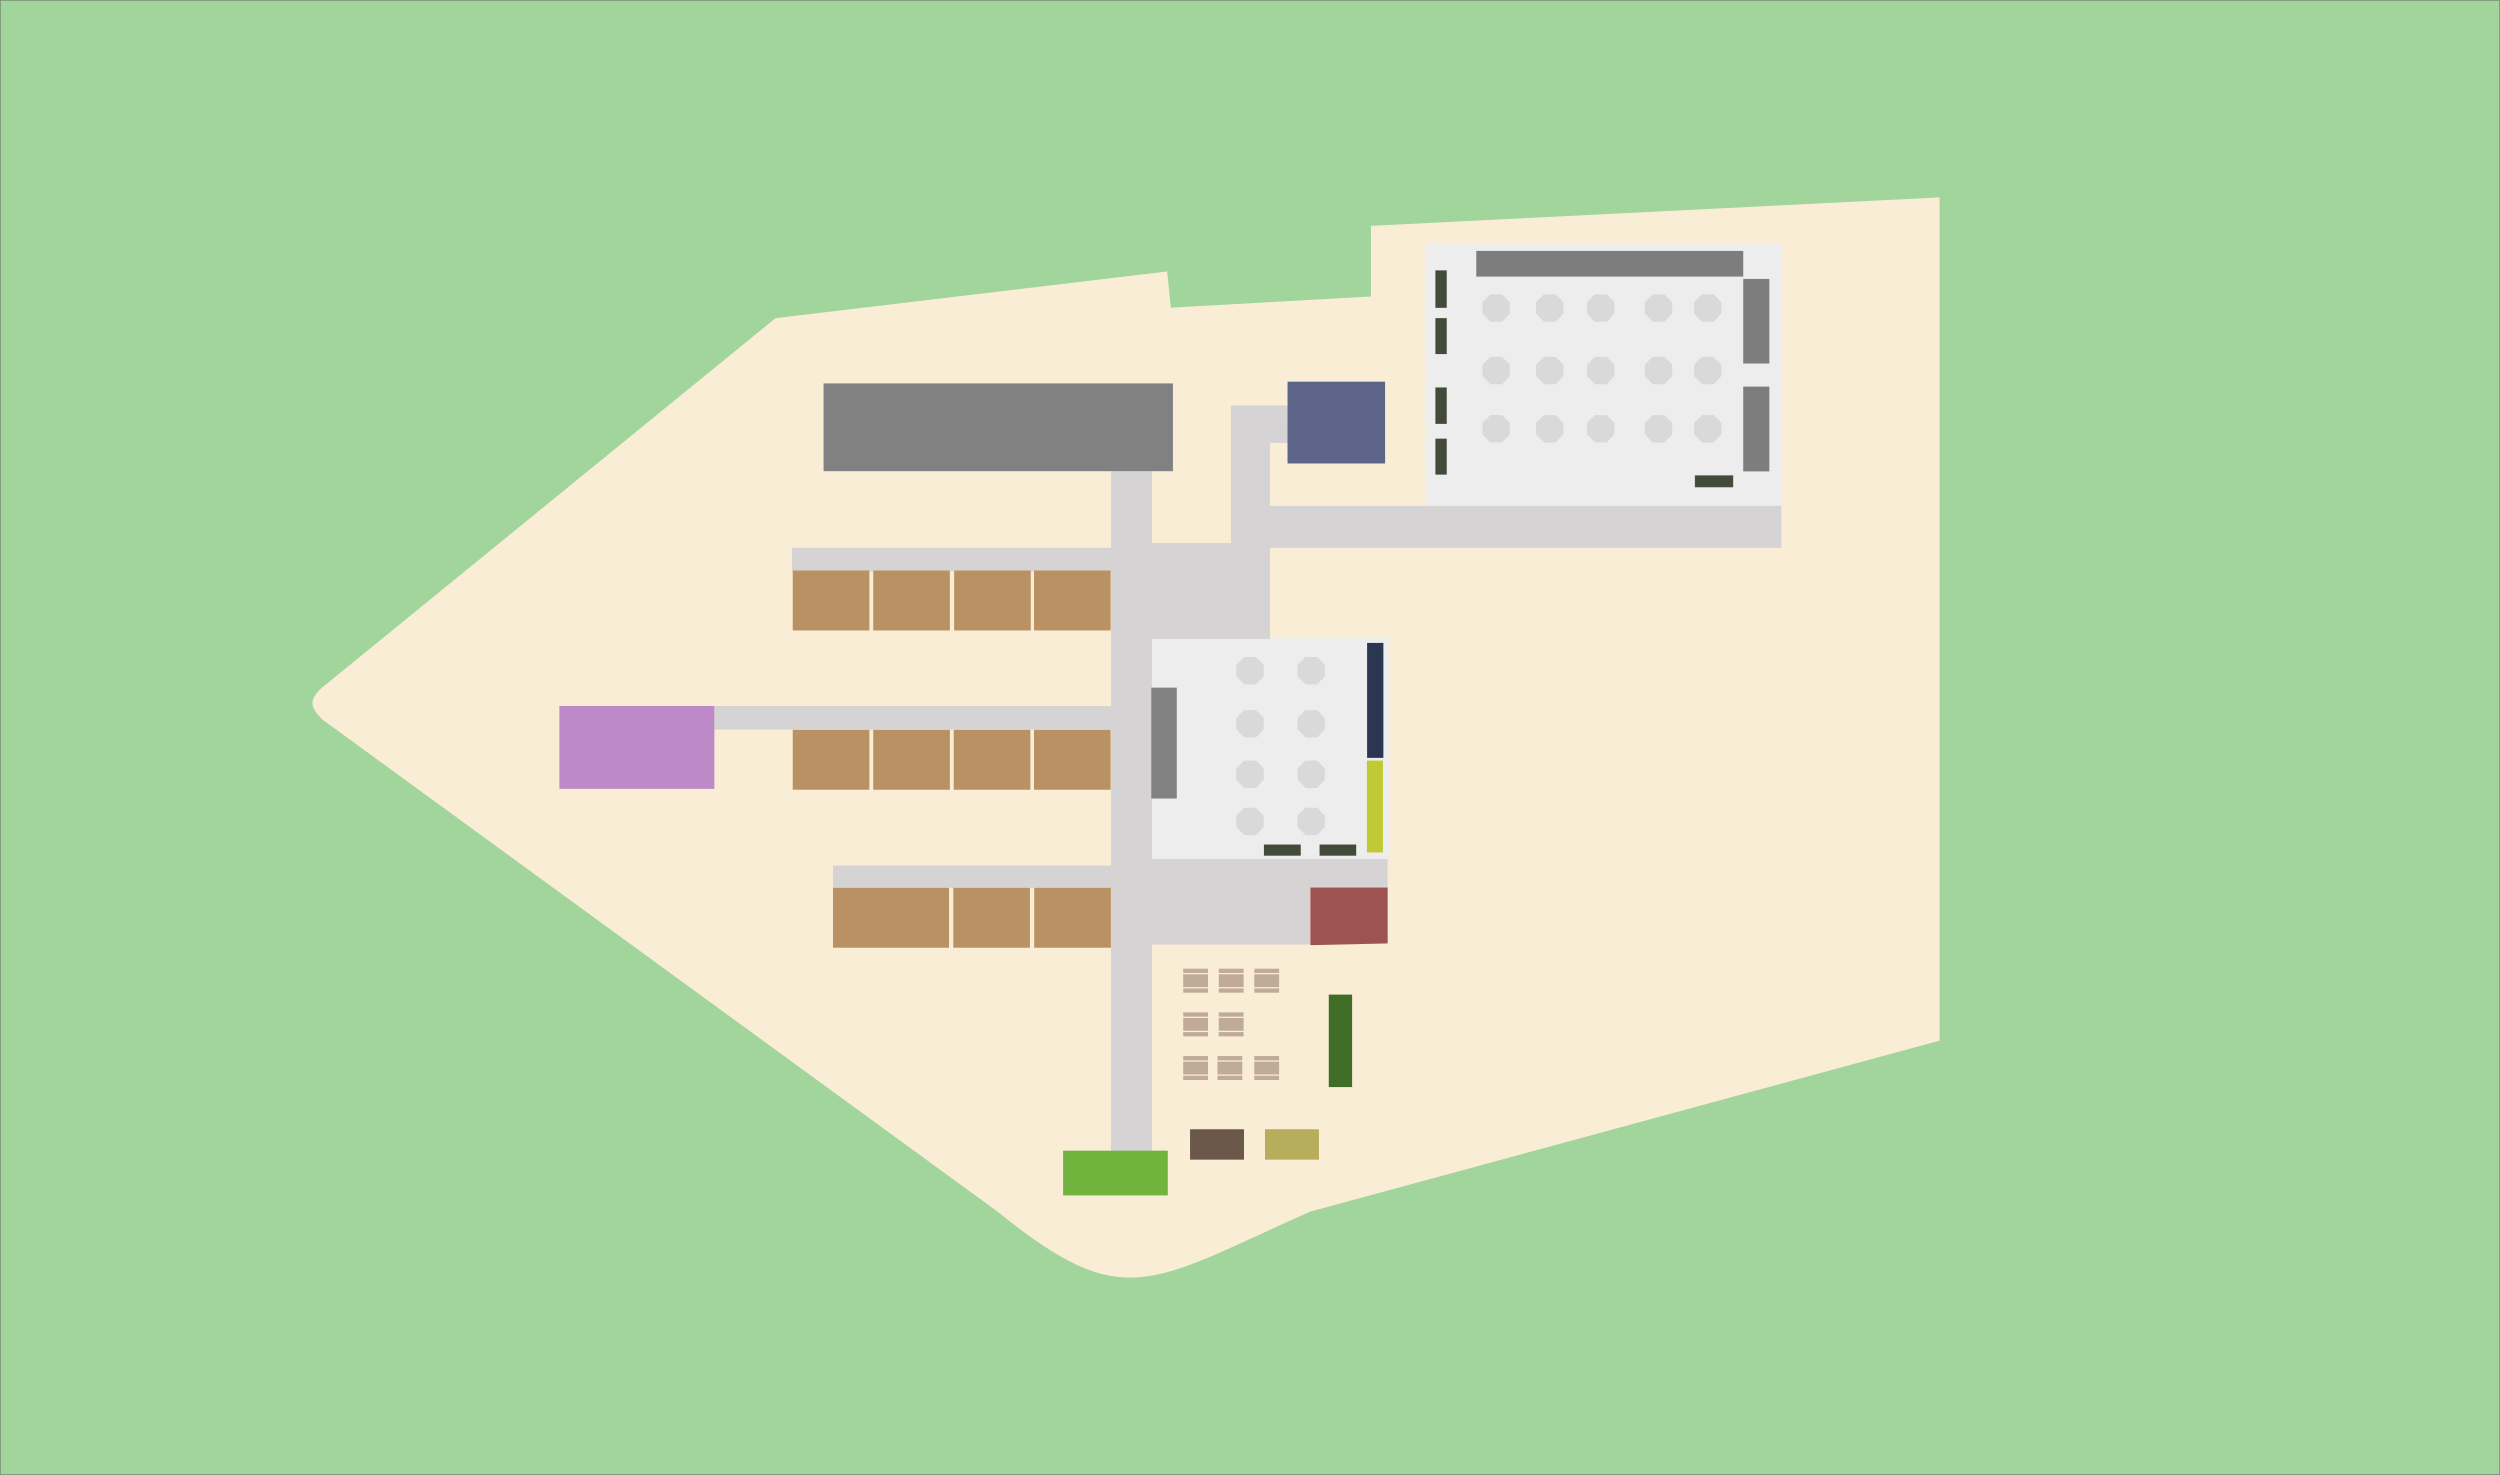
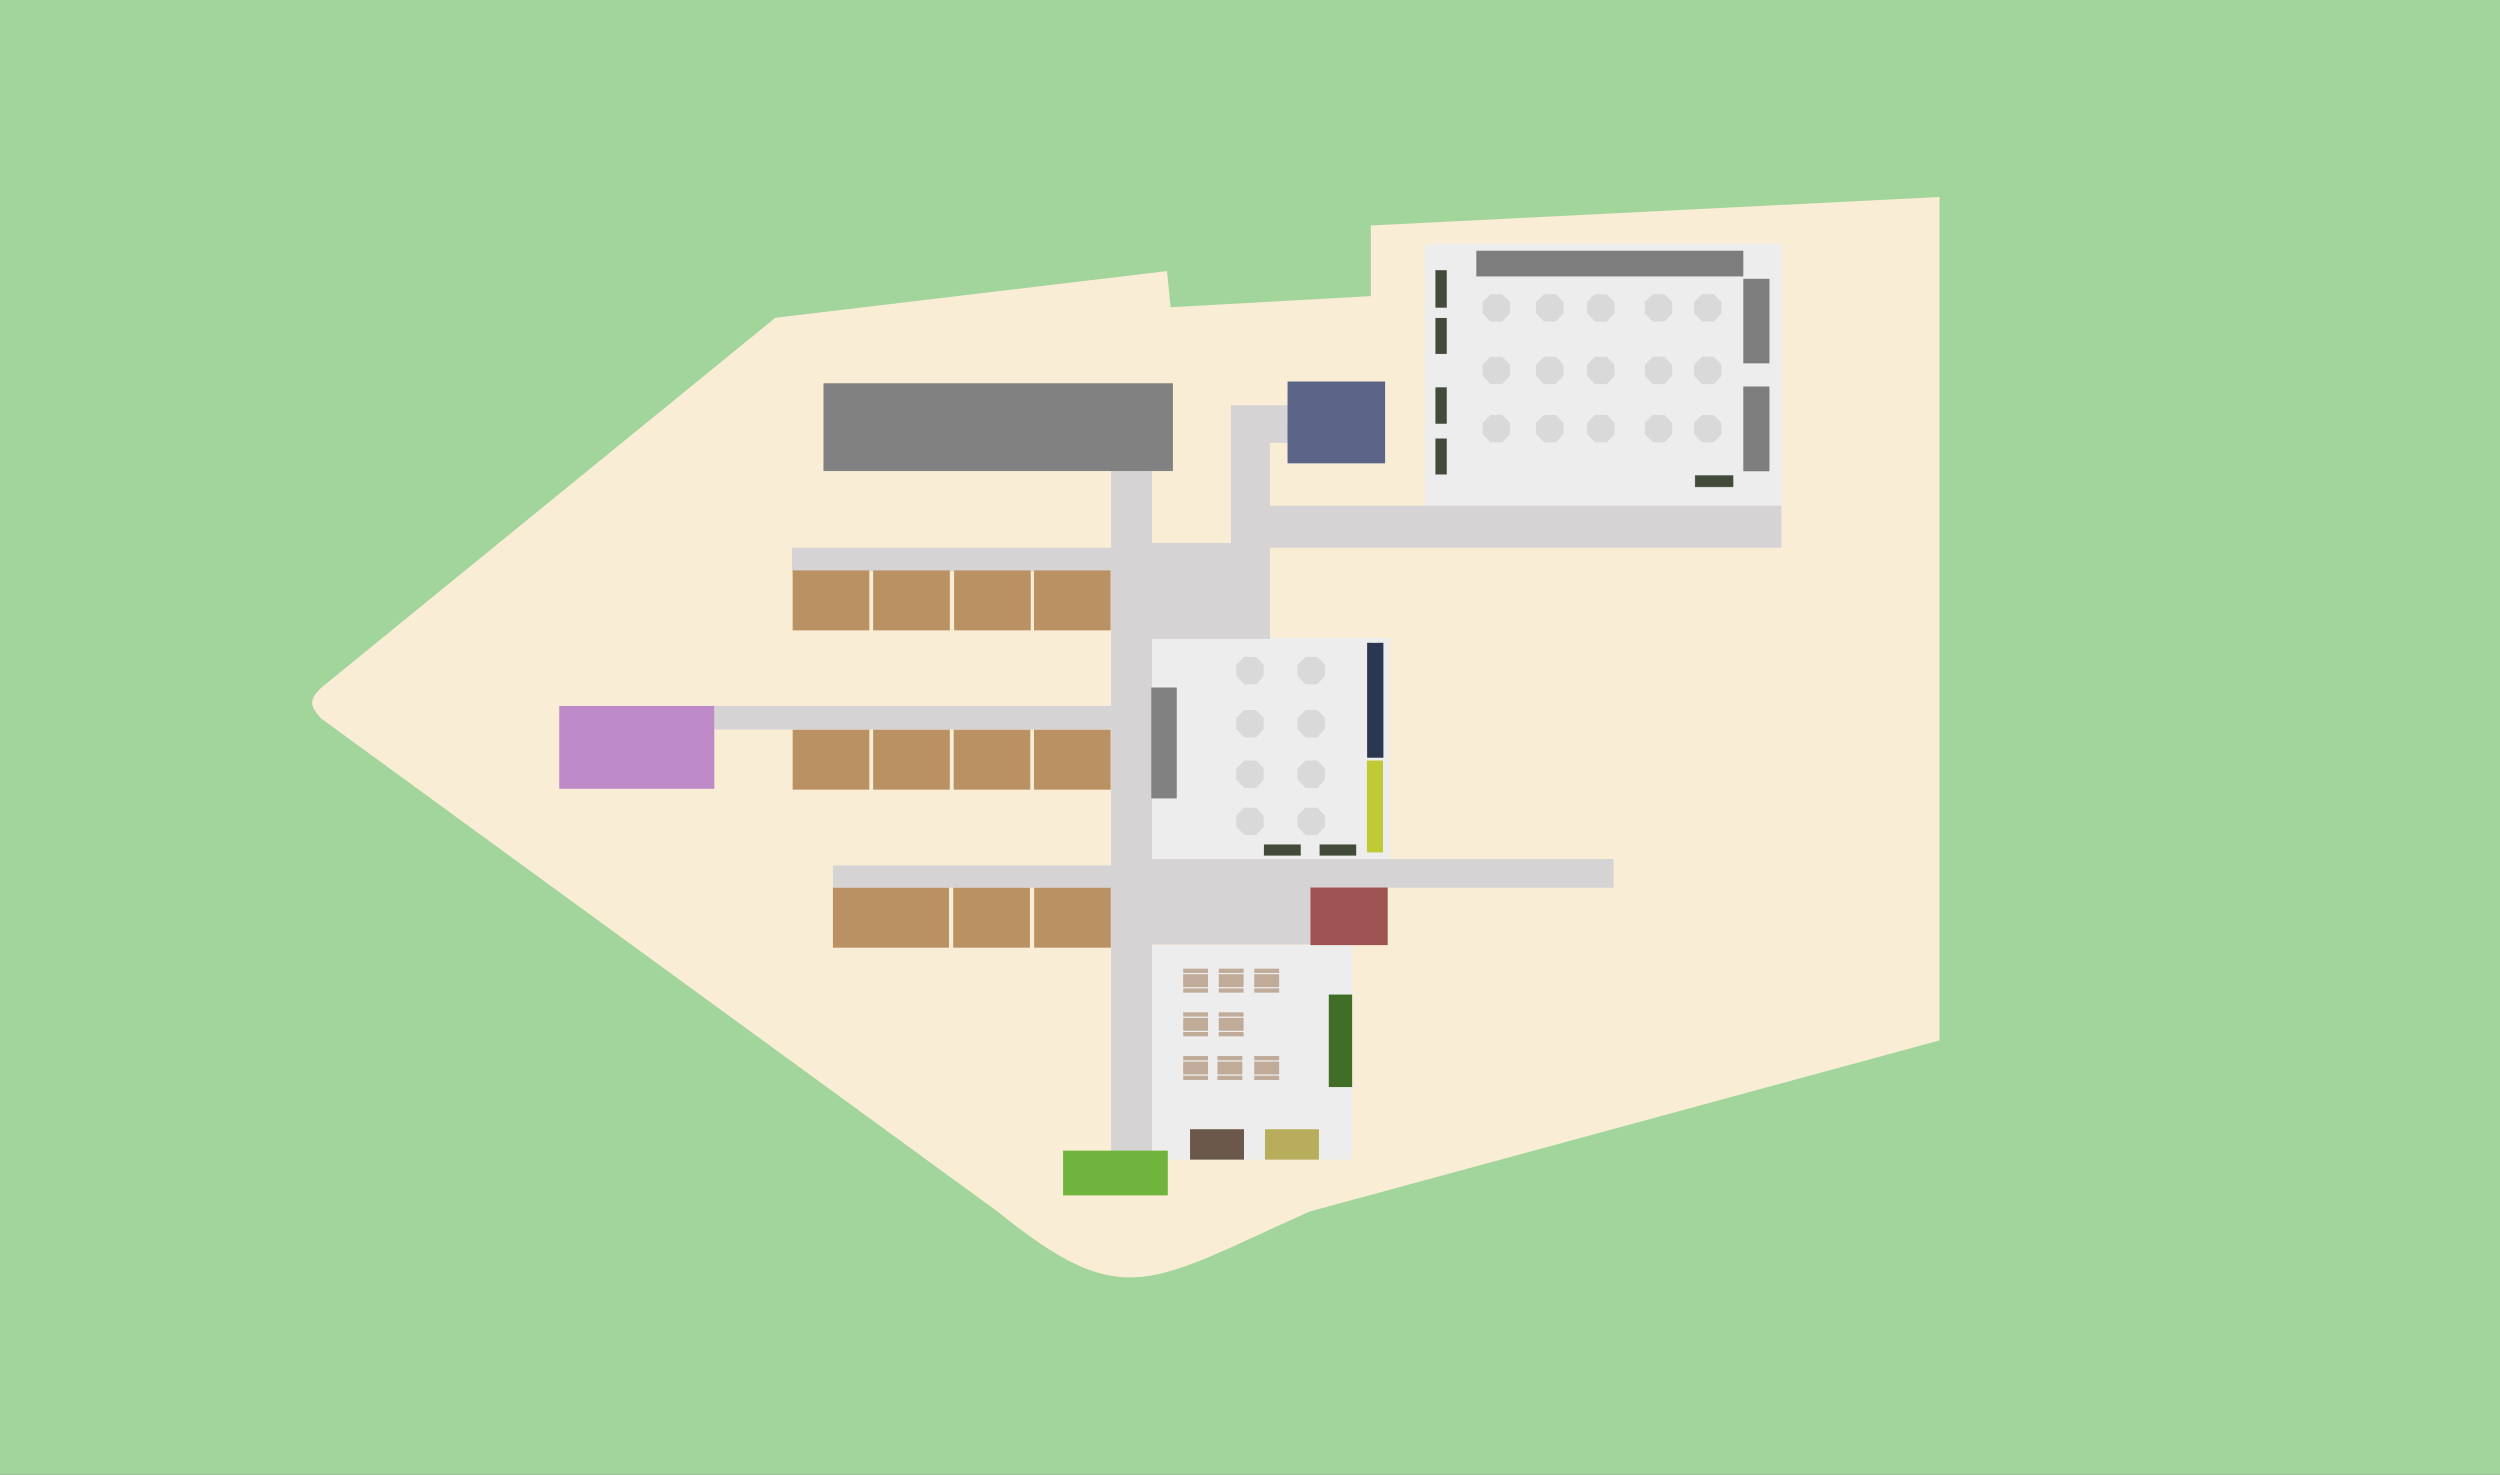
- <svg xmlns="http://www.w3.org/2000/svg" width="5839" height="3444" viewBox="0 0 5839 3444" fill="none">
-   <rect width="5839" height="3444" fill="#1E1E1E" />
-   <path id="Vector 3" d="M5838.5 3443.5H0.5V0.5H5838.5V3443.5Z" fill="#A1D59C" stroke="#788E76" />
-   <path id="Vector 2" d="M751.5 1679.5L2330 2830C2626.5 3070 2683.5 2997.5 3059.5 2830L4530 2430.5V461L3202 527.5V692.5L2734.5 718.5L2726 634L1811.5 743L751.5 1606.5C722.086 1633.9 723.053 1649.92 751.5 1679.5Z" fill="#FAEDD6" />
-   <path id="area-estandes" d="M3245.5 1490H2690L2690.5 2007H3245.5V1490Z" fill="#EDEDED" />
-   <path id="quadra" d="M4160.5 569.5H3328.5L3329.25 1183.5H4160.5V569.5Z" fill="#EDEDED" />
-   <path id="caminho" d="M2595 2073.5V2691H2690.5V2206H3059.5V2073.5H3241V2006.5H2690.5V1492.5H2966V1279.5H4160.5V1181.5H2966V1034.5H3007.5V947H2875V1268.5H2690.5V1100.5H2595V1279.5H1850V1334.5H2595V1649H1668.5V1704H2595V2021.5H1945.5V2073.5H2595Z" fill="#D5D3D3" />
-   <path id="entrada" d="M2727.5 2687.5H2483V2792H2727.5V2687.5Z" fill="#70B43D" />
-   <path id="grupo 1" d="M2887.5 1552.79V1579.2L2906.08 1598.5H2933.44L2951.5 1579.2V1552.79L2933.44 1534.5H2906.08L2887.5 1552.79Z" fill="#D9D9D9" />
-   <path id="grupo 2" d="M3030.5 1552.79V1579.2L3049.08 1598.5H3076.44L3094.5 1579.2V1552.79L3076.44 1534.5H3049.08L3030.5 1552.79Z" fill="#D9D9D9" />
-   <path id="grupo 3" d="M2887.5 1676.79V1703.2L2906.08 1722.5H2933.44L2951.5 1703.2V1676.79L2933.44 1658.5H2906.08L2887.5 1676.79Z" fill="#D9D9D9" />
-   <path id="grupo 4" d="M3030.5 1676.79V1703.2L3049.08 1722.5H3076.44L3094.5 1703.2V1676.79L3076.44 1658.5H3049.08L3030.5 1676.79Z" fill="#D9D9D9" />
-   <path id="grupo 5" d="M2887.5 1794.79V1821.2L2906.08 1840.5H2933.44L2951.5 1821.2V1794.79L2933.44 1776.5H2906.08L2887.5 1794.79Z" fill="#D9D9D9" />
-   <path id="grupo 6" d="M3030.5 1794.79V1821.2L3049.08 1840.5H3076.44L3094.5 1821.2V1794.79L3076.44 1776.5H3049.08L3030.5 1794.79Z" fill="#D9D9D9" />
-   <path id="grupo 7" d="M2887.5 1904.79V1931.2L2906.08 1950.5H2933.44L2951.5 1931.2V1904.79L2933.44 1886.5H2906.08L2887.5 1904.79Z" fill="#D9D9D9" />
-   <path id="grupo 8" d="M3030.5 1904.79V1931.2L3049.08 1950.5H3076.44L3094.5 1931.2V1904.79L3076.44 1886.5H3049.08L3030.5 1904.79Z" fill="#D9D9D9" />
-   <path id="grupo 9" d="M3462.5 705.786V732.198L3481.08 751.5H3508.44L3526.5 732.198V705.786L3508.44 687.5H3481.08L3462.5 705.786Z" fill="#D9D9D9" />
-   <path id="grupo 10" d="M3587.5 705.786V732.198L3606.08 751.5H3633.44L3651.5 732.198V705.786L3633.44 687.5H3606.08L3587.5 705.786Z" fill="#D9D9D9" />
-   <path id="grupo 11" d="M3706.5 705.786V732.198L3725.08 751.5H3752.44L3770.5 732.198V705.786L3752.44 687.5H3725.08L3706.5 705.786Z" fill="#D9D9D9" />
-   <path id="grupo 12" d="M3841.5 705.786V732.198L3860.08 751.5H3887.44L3905.5 732.198V705.786L3887.44 687.5H3860.08L3841.5 705.786Z" fill="#D9D9D9" />
-   <path id="grupo 13" d="M3956.5 705.786V732.198L3975.08 751.5H4002.44L4020.5 732.198V705.786L4002.44 687.5H3975.08L3956.5 705.786Z" fill="#D9D9D9" />
-   <path id="grupo 14" d="M3462.5 851.786V878.198L3481.08 897.5H3508.44L3526.5 878.198V851.786L3508.44 833.5H3481.08L3462.5 851.786Z" fill="#D9D9D9" />
-   <path id="grupo 15" d="M3587.5 851.786V878.198L3606.08 897.5H3633.44L3651.5 878.198V851.786L3633.44 833.5H3606.08L3587.5 851.786Z" fill="#D9D9D9" />
-   <path id="grupo 16" d="M3706.5 851.786V878.198L3725.08 897.5H3752.44L3770.5 878.198V851.786L3752.44 833.5H3725.08L3706.5 851.786Z" fill="#D9D9D9" />
-   <path id="grupo 17" d="M3841.5 851.786V878.198L3860.08 897.5H3887.44L3905.5 878.198V851.786L3887.44 833.5H3860.08L3841.5 851.786Z" fill="#D9D9D9" />
-   <path id="grupo 18" d="M3956.5 851.786V878.198L3975.08 897.5H4002.44L4020.5 878.198V851.786L4002.44 833.5H3975.08L3956.5 851.786Z" fill="#D9D9D9" />
-   <path id="grupo 19" d="M3462.5 987.786V1014.2L3481.08 1033.5H3508.44L3526.5 1014.2V987.786L3508.44 969.5H3481.08L3462.5 987.786Z" fill="#D9D9D9" />
-   <path id="grupo 20" d="M3587.5 987.786V1014.2L3606.08 1033.5H3633.44L3651.5 1014.2V987.786L3633.44 969.5H3606.08L3587.5 987.786Z" fill="#D9D9D9" />
-   <path id="grupo 21" d="M3706.5 987.786V1014.2L3725.08 1033.5H3752.44L3770.5 1014.2V987.786L3752.44 969.5H3725.08L3706.5 987.786Z" fill="#D9D9D9" />
-   <path id="grupo 22" d="M3841.5 987.786V1014.2L3860.08 1033.5H3887.44L3905.5 1014.2V987.786L3887.44 969.5H3860.08L3841.5 987.786Z" fill="#D9D9D9" />
-   <path id="grupo 23" d="M3956.5 987.786V1014.2L3975.08 1033.5H4002.44L4020.5 1014.2V987.786L4002.44 969.5H3975.08L3956.5 987.786Z" fill="#D9D9D9" />
-   <path id="GDM" d="M3231 1501.5C3219 1501.67 3194.6 1501.9 3193 1501.5V1770H3231V1501.5Z" fill="#2B3651" />
-   <path id="emp 24 23 22" d="M3230 1776.5H3192.5V1991H3230V1776.5Z" fill="#C0CA35" />
+ <svg xmlns="http://www.w3.org/2000/svg" width="5838" height="3443" viewBox="0 0 5838 3443" fill="none">
+   <rect width="5838" height="3443" fill="#1E1E1E" />
+   <path id="Vector 3" d="M5838 3443H0V0H5838V3443Z" fill="#A1D59C" />
+   <path id="Vector 2" d="M750.699 1678.5L2329.2 2829C2625.7 3069 2682.7 2996.5 3058.7 2829L4529.2 2429.5V460L3201.2 526.5V691.5L2733.7 717.5L2725.2 633L1810.7 742L750.699 1605.5C721.285 1632.9 722.253 1648.92 750.699 1678.5Z" fill="#FAEDD6" />
+   <path id="area-estandes" d="M3245 1489.5H2689.5L2690 2006.5H3245V1489.5Z" fill="#EDEDED" />
+   <path id="area-estandes_2" d="M3158 2207H2690L2690.42 2708H3158V2207Z" fill="#EDEDED" />
+   <path id="quadra" d="M4160 569H3328L3328.75 1183H4160V569Z" fill="#EDEDED" />
+   <path id="caminho" d="M2594.5 2073V2690.5H2690V2205.5H3059V2073H3768V2006H2690V1492H2965.5V1279H4160V1181H2965.5V1034H3007V946.5H2874.5V1268H2690V1100H2594.5V1279H1849.5V1334H2594.5V1648.5H1668V1703.5H2594.5V2021H1945V2073H2594.5Z" fill="#D5D3D3" />
+   <path id="entrada" d="M2727 2687H2482.5V2791.5H2727V2687Z" fill="#70B43D" />
+   <path id="grupo 1" d="M2887 1552.29V1578.7L2905.58 1598H2932.94L2951 1578.7V1552.29L2932.94 1534H2905.58L2887 1552.29Z" fill="#D9D9D9" />
+   <path id="grupo 2" d="M3030 1552.29V1578.7L3048.58 1598H3075.94L3094 1578.7V1552.29L3075.94 1534H3048.58L3030 1552.29Z" fill="#D9D9D9" />
+   <path id="grupo 3" d="M2887 1676.29V1702.7L2905.58 1722H2932.94L2951 1702.7V1676.29L2932.94 1658H2905.58L2887 1676.29Z" fill="#D9D9D9" />
+   <path id="grupo 4" d="M3030 1676.29V1702.7L3048.58 1722H3075.94L3094 1702.7V1676.29L3075.94 1658H3048.58L3030 1676.29Z" fill="#D9D9D9" />
+   <path id="grupo 5" d="M2887 1794.29V1820.7L2905.58 1840H2932.94L2951 1820.7V1794.29L2932.94 1776H2905.58L2887 1794.29Z" fill="#D9D9D9" />
+   <path id="grupo 6" d="M3030 1794.29V1820.7L3048.58 1840H3075.94L3094 1820.7V1794.29L3075.94 1776H3048.58L3030 1794.29Z" fill="#D9D9D9" />
+   <path id="grupo 7" d="M2887 1904.29V1930.7L2905.58 1950H2932.94L2951 1930.7V1904.29L2932.94 1886H2905.58L2887 1904.29Z" fill="#D9D9D9" />
+   <path id="grupo 8" d="M3030 1904.29V1930.7L3048.58 1950H3075.94L3094 1930.7V1904.29L3075.94 1886H3048.58L3030 1904.29Z" fill="#D9D9D9" />
+   <path id="grupo 9" d="M3462 705.286V731.698L3480.58 751H3507.94L3526 731.698V705.286L3507.94 687H3480.58L3462 705.286Z" fill="#D9D9D9" />
+   <path id="grupo 10" d="M3587 705.286V731.698L3605.58 751H3632.94L3651 731.698V705.286L3632.94 687H3605.58L3587 705.286Z" fill="#D9D9D9" />
+   <path id="grupo 11" d="M3706 705.286V731.698L3724.58 751H3751.94L3770 731.698V705.286L3751.94 687H3724.58L3706 705.286Z" fill="#D9D9D9" />
+   <path id="grupo 12" d="M3841 705.286V731.698L3859.58 751H3886.94L3905 731.698V705.286L3886.94 687H3859.58L3841 705.286Z" fill="#D9D9D9" />
+   <path id="grupo 13" d="M3956 705.286V731.698L3974.58 751H4001.94L4020 731.698V705.286L4001.94 687H3974.58L3956 705.286Z" fill="#D9D9D9" />
+   <path id="grupo 14" d="M3462 851.286V877.698L3480.58 897H3507.94L3526 877.698V851.286L3507.94 833H3480.58L3462 851.286Z" fill="#D9D9D9" />
+   <path id="grupo 15" d="M3587 851.286V877.698L3605.58 897H3632.94L3651 877.698V851.286L3632.94 833H3605.58L3587 851.286Z" fill="#D9D9D9" />
+   <path id="grupo 16" d="M3706 851.286V877.698L3724.58 897H3751.94L3770 877.698V851.286L3751.94 833H3724.58L3706 851.286Z" fill="#D9D9D9" />
+   <path id="grupo 17" d="M3841 851.286V877.698L3859.58 897H3886.94L3905 877.698V851.286L3886.94 833H3859.58L3841 851.286Z" fill="#D9D9D9" />
+   <path id="grupo 18" d="M3956 851.286V877.698L3974.58 897H4001.94L4020 877.698V851.286L4001.94 833H3974.58L3956 851.286Z" fill="#D9D9D9" />
+   <path id="grupo 19" d="M3462 987.286V1013.7L3480.58 1033H3507.94L3526 1013.7V987.286L3507.94 969H3480.58L3462 987.286Z" fill="#D9D9D9" />
+   <path id="grupo 20" d="M3587 987.286V1013.7L3605.58 1033H3632.94L3651 1013.7V987.286L3632.94 969H3605.58L3587 987.286Z" fill="#D9D9D9" />
+   <path id="grupo 21" d="M3706 987.286V1013.7L3724.58 1033H3751.94L3770 1013.7V987.286L3751.94 969H3724.58L3706 987.286Z" fill="#D9D9D9" />
+   <path id="grupo 22" d="M3841 987.286V1013.7L3859.58 1033H3886.94L3905 1013.7V987.286L3886.94 969H3859.58L3841 987.286Z" fill="#D9D9D9" />
+   <path id="grupo 23" d="M3956 987.286V1013.7L3974.58 1033H4001.94L4020 1013.7V987.286L4001.94 969H3974.58L3956 987.286Z" fill="#D9D9D9" />
+   <path id="GDM" d="M3230.5 1501C3218.5 1501.17 3194.1 1501.4 3192.5 1501V1769.5H3230.5V1501Z" fill="#2B3651" />
+   <path id="emp 24 23 22" d="M3229.5 1776H3192V1990.5H3229.5V1776Z" fill="#C0CA35" />
  <g id="mesas">
-     <path d="M2763.5 2275.5H2821.5V2305.5H2763.5V2275.5Z" fill="#C0AB99" />
-     <path d="M2821.5 2308.5H2763.5V2318.5H2821.5V2308.5Z" fill="#C0AB99" />
-     <path d="M2821.5 2262.5H2763.5V2272.5H2821.5V2262.5Z" fill="#C0AB99" />
-     <path d="M2846.5 2275.5H2904.5V2305.5H2846.5V2275.5Z" fill="#C0AB99" />
-     <path d="M2904.5 2308.5H2846.5V2318.5H2904.5V2308.5Z" fill="#C0AB99" />
-     <path d="M2904.5 2262.5H2846.5V2272.5H2904.5V2262.5Z" fill="#C0AB99" />
-     <path d="M2929.5 2275.5H2987.5V2305.5H2929.5V2275.5Z" fill="#C0AB99" />
-     <path d="M2987.5 2308.5H2929.5V2318.5H2987.5V2308.5Z" fill="#C0AB99" />
-     <path d="M2987.5 2262.5H2929.5V2272.5H2987.5V2262.5Z" fill="#C0AB99" />
-     <path d="M2846.5 2377.5H2904.5V2407.5H2846.5V2377.5Z" fill="#C0AB99" />
-     <path d="M2904.5 2410.5H2846.5V2420.5H2904.5V2410.5Z" fill="#C0AB99" />
-     <path d="M2904.5 2364.5H2846.5V2374.5H2904.5V2364.5Z" fill="#C0AB99" />
-     <path d="M2763.5 2377.5H2821.5V2407.5H2763.5V2377.5Z" fill="#C0AB99" />
-     <path d="M2821.5 2410.5H2763.5V2420.5H2821.5V2410.5Z" fill="#C0AB99" />
-     <path d="M2821.5 2364.5H2763.5V2374.5H2821.5V2364.5Z" fill="#C0AB99" />
-     <path d="M2763.5 2479.5H2821.5V2509.5H2763.5V2479.5Z" fill="#C0AB99" />
-     <path d="M2821.5 2512.5H2763.5V2522.5H2821.5V2512.5Z" fill="#C0AB99" />
-     <path d="M2821.5 2466.5H2763.5V2476.5H2821.5V2466.5Z" fill="#C0AB99" />
-     <path d="M2843.5 2479.5H2901.5V2509.5H2843.5V2479.5Z" fill="#C0AB99" />
-     <path d="M2901.5 2512.5H2843.5V2522.5H2901.5V2512.5Z" fill="#C0AB99" />
-     <path d="M2901.5 2466.5H2843.5V2476.5H2901.5V2466.5Z" fill="#C0AB99" />
-     <path d="M2929.5 2479.5H2987.5V2509.5H2929.5V2479.5Z" fill="#C0AB99" />
-     <path d="M2987.5 2512.5H2929.5V2522.5H2987.5V2512.5Z" fill="#C0AB99" />
-     <path d="M2987.5 2466.5H2929.5V2476.5H2987.5V2466.5Z" fill="#C0AB99" />
+     <path d="M2763 2275H2821V2305H2763V2275Z" fill="#C0AB99" />
+     <path d="M2821 2308H2763V2318H2821V2308Z" fill="#C0AB99" />
+     <path d="M2821 2262H2763V2272H2821V2262Z" fill="#C0AB99" />
+     <path d="M2846 2275H2904V2305H2846V2275Z" fill="#C0AB99" />
+     <path d="M2904 2308H2846V2318H2904V2308Z" fill="#C0AB99" />
+     <path d="M2904 2262H2846V2272H2904V2262Z" fill="#C0AB99" />
+     <path d="M2929 2275H2987V2305H2929V2275Z" fill="#C0AB99" />
+     <path d="M2987 2308H2929V2318H2987V2308Z" fill="#C0AB99" />
+     <path d="M2987 2262H2929V2272H2987V2262Z" fill="#C0AB99" />
+     <path d="M2846 2377H2904V2407H2846V2377Z" fill="#C0AB99" />
+     <path d="M2904 2410H2846V2420H2904V2410Z" fill="#C0AB99" />
+     <path d="M2904 2364H2846V2374H2904V2364Z" fill="#C0AB99" />
+     <path d="M2763 2377H2821V2407H2763V2377Z" fill="#C0AB99" />
+     <path d="M2821 2410H2763V2420H2821V2410Z" fill="#C0AB99" />
+     <path d="M2821 2364H2763V2374H2821V2364Z" fill="#C0AB99" />
+     <path d="M2763 2479H2821V2509H2763V2479Z" fill="#C0AB99" />
+     <path d="M2821 2512H2763V2522H2821V2512Z" fill="#C0AB99" />
+     <path d="M2821 2466H2763V2476H2821V2466Z" fill="#C0AB99" />
+     <path d="M2843 2479H2901V2509H2843V2479Z" fill="#C0AB99" />
+     <path d="M2901 2512H2843V2522H2901V2512Z" fill="#C0AB99" />
+     <path d="M2901 2466H2843V2476H2901V2466Z" fill="#C0AB99" />
+     <path d="M2929 2479H2987V2509H2929V2479Z" fill="#C0AB99" />
+     <path d="M2987 2512H2929V2522H2987V2512Z" fill="#C0AB99" />
+     <path d="M2987 2466H2929V2476H2987V2466Z" fill="#C0AB99" />
  </g>
-   <path id="churros" d="M2905.5 2637.5H2779.5V2708.5H2905.5V2637.5Z" fill="#6B584B" />
-   <path id="pastel" d="M3080.5 2637.5H2954.5V2708.5H3080.5V2637.5Z" fill="#B8AD5A" />
-   <path id="palco moto" d="M3158 2323H3103.5V2539H3158V2323Z" fill="#406E27" />
-   <path id="sala 8" d="M2594 1704.5V1844.5H2415V1704.5H2594Z" fill="#BA9163" />
-   <path id="sala 13" d="M2594.5 2073.5V2213.5H2415.5V2073.5H2594.5Z" fill="#BA9163" />
-   <path id="sala 14" d="M2405.5 2073.5V2213.5H2226.5V2073.5H2405.5Z" fill="#BA9163" />
-   <path id="sala 15" d="M2216.5 2073.5V2213.5H1945.5V2073.5H2216.5Z" fill="#BA9163" />
-   <path id="sala 9" d="M2406.5 1704.5V1844.5H2227.5V1704.5H2406.5Z" fill="#BA9163" />
-   <path id="sala 10" d="M2218.5 1704.5V1844.5H2039.5V1704.5H2218.5Z" fill="#BA9163" />
-   <path id="sala 11" d="M2030.5 1704.5V1844.5H1851.5V1704.5H2030.5Z" fill="#BA9163" />
-   <path id="sala 1" d="M2594 1332.5V1472.5H2415V1332.5H2594Z" fill="#BA9163" />
-   <path id="sala 2" d="M2407.5 1332.5V1472.5H2228.5V1332.5H2407.5Z" fill="#BA9163" />
-   <path id="sala 3" d="M2218.5 1332.5V1472.5H2039.5V1332.5H2218.5Z" fill="#BA9163" />
-   <path id="sala 4" d="M2030.5 1332.5V1472.5H1851.5V1332.5H2030.5Z" fill="#BA9163" />
-   <path id="gremio" d="M2748.5 1606H2689V1865H2748.5V1606Z" fill="#818181" />
-   <path id="cantina" d="M3060.5 2207.5V2073H3241V2203.5L3060.5 2207.5Z" fill="#9E5353" />
-   <path id="banheiro" d="M3007.22 891.5C3007.05 953.83 3006.82 1079.29 3007.22 1082.5H3235V891.5H3007.22Z" fill="#5C6588" />
+   <path id="churros" d="M2905 2637H2779V2708H2905V2637Z" fill="#6B584B" />
+   <path id="pastel" d="M3080 2637H2954V2708H3080V2637Z" fill="#B8AD5A" />
+   <path id="palco moto" d="M3157.5 2322.5H3103V2538.5H3157.5V2322.5Z" fill="#406E27" />
+   <path id="sala 8" d="M2593.5 1704V1844H2414.5V1704H2593.5Z" fill="#BA9163" />
+   <path id="sala 13" d="M2594 2073V2213H2415V2073H2594Z" fill="#BA9163" />
+   <path id="sala 14" d="M2405 2073V2213H2226V2073H2405Z" fill="#BA9163" />
+   <path id="sala 15" d="M2216 2073V2213H1945V2073H2216Z" fill="#BA9163" />
+   <path id="sala 9" d="M2406 1704V1844H2227V1704H2406Z" fill="#BA9163" />
+   <path id="sala 10" d="M2218 1704V1844H2039V1704H2218Z" fill="#BA9163" />
+   <path id="sala 11" d="M2030 1704V1844H1851V1704H2030Z" fill="#BA9163" />
+   <path id="sala 1" d="M2593.5 1332V1472H2414.5V1332H2593.5Z" fill="#BA9163" />
+   <path id="sala 2" d="M2407 1332V1472H2228V1332H2407Z" fill="#BA9163" />
+   <path id="sala 3" d="M2218 1332V1472H2039V1332H2218Z" fill="#BA9163" />
+   <path id="sala 4" d="M2030 1332V1472H1851V1332H2030Z" fill="#BA9163" />
+   <path id="gremio" d="M2748 1605.5H2688.5V1864.5H2748V1605.5Z" fill="#818181" />
+   <path id="cantina" d="M3060 2207V2072.5H3240.5V2207H3060Z" fill="#9E5353" />
+   <path id="banheiro" d="M3006.72 891C3006.55 953.33 3006.32 1078.79 3006.72 1082H3234.5V891H3006.72Z" fill="#5C6588" />
  <g id="ecobrisa">
-     <path d="M3038 1972.5H2952V1998.5H3038V1972.5Z" fill="#424B3A" />
-     <path d="M3167.5 1972.5H3082V1998.5H3167.5V1972.5Z" fill="#424B3A" />
+     <path d="M3037.5 1972H2951.5V1998H3037.5V1972Z" fill="#424B3A" />
+     <path d="M3167 1972H3081.5V1998H3167V1972Z" fill="#424B3A" />
  </g>
  <g id="ecobrisa_2">
-     <path d="M3352.5 719V631.5H3379V719H3352.5Z" fill="#424B3A" />
-     <path d="M3352.5 827V743H3379V827H3352.5Z" fill="#424B3A" />
-     <path d="M3379 905H3352.5V990H3379V905Z" fill="#424B3A" />
-     <path d="M3379 1024.5H3352.5V1108.5H3379V1024.5Z" fill="#424B3A" />
+     <path d="M3352 718.5V631H3378.5V718.5H3352Z" fill="#424B3A" />
+     <path d="M3352 826.5V742.5H3378.5V826.5H3352Z" fill="#424B3A" />
+     <path d="M3378.5 904.5H3352V989.5H3378.5V904.5Z" fill="#424B3A" />
+     <path d="M3378.5 1024H3352V1108H3378.5V1024Z" fill="#424B3A" />
  </g>
-   <path id="ecobrisa_3" d="M4047.5 1111H3959V1137.5H4047.5V1111Z" fill="#424B3A" stroke="#424B3A" />
+   <path id="ecobrisa_3" d="M4047 1110.5H3958.5V1137H4047V1110.5Z" fill="#424B3A" stroke="#424B3A" />
  <g id="empresas quadra">
-     <path d="M4071.5 586H3448V646H4071.5V586Z" fill="#7E7D7D" />
-     <path d="M4132.5 651.5H4071.5V849H4132.5V651.5Z" fill="#7E7D7D" />
-     <path d="M4132.5 903H4071.5V1101H4132.5V903Z" fill="#7E7D7D" />
+     <path d="M4071 585.5H3447.5V645.5H4071V585.5Z" fill="#7E7D7D" />
+     <path d="M4132 651H4071V848.5H4132V651Z" fill="#7E7D7D" />
+     <path d="M4132 902.5H4071V1100.5H4132V902.5Z" fill="#7E7D7D" />
  </g>
-   <path id="cosplay" d="M1668.5 1842.5V1649H1306.5V1842.5H1668.5Z" fill="#BE89C7" />
-   <path id="secretaria" d="M2739.5 1100.5H2701.8H1923.5V895.5H2739.5V1100.5Z" fill="#818181" />
+   <path id="cosplay" d="M1668 1842V1648.5H1306V1842H1668Z" fill="#BE89C7" />
+   <path id="secretaria" d="M2739 1100H2701.3H1923V895H2739V1100Z" fill="#818181" />
</svg>
